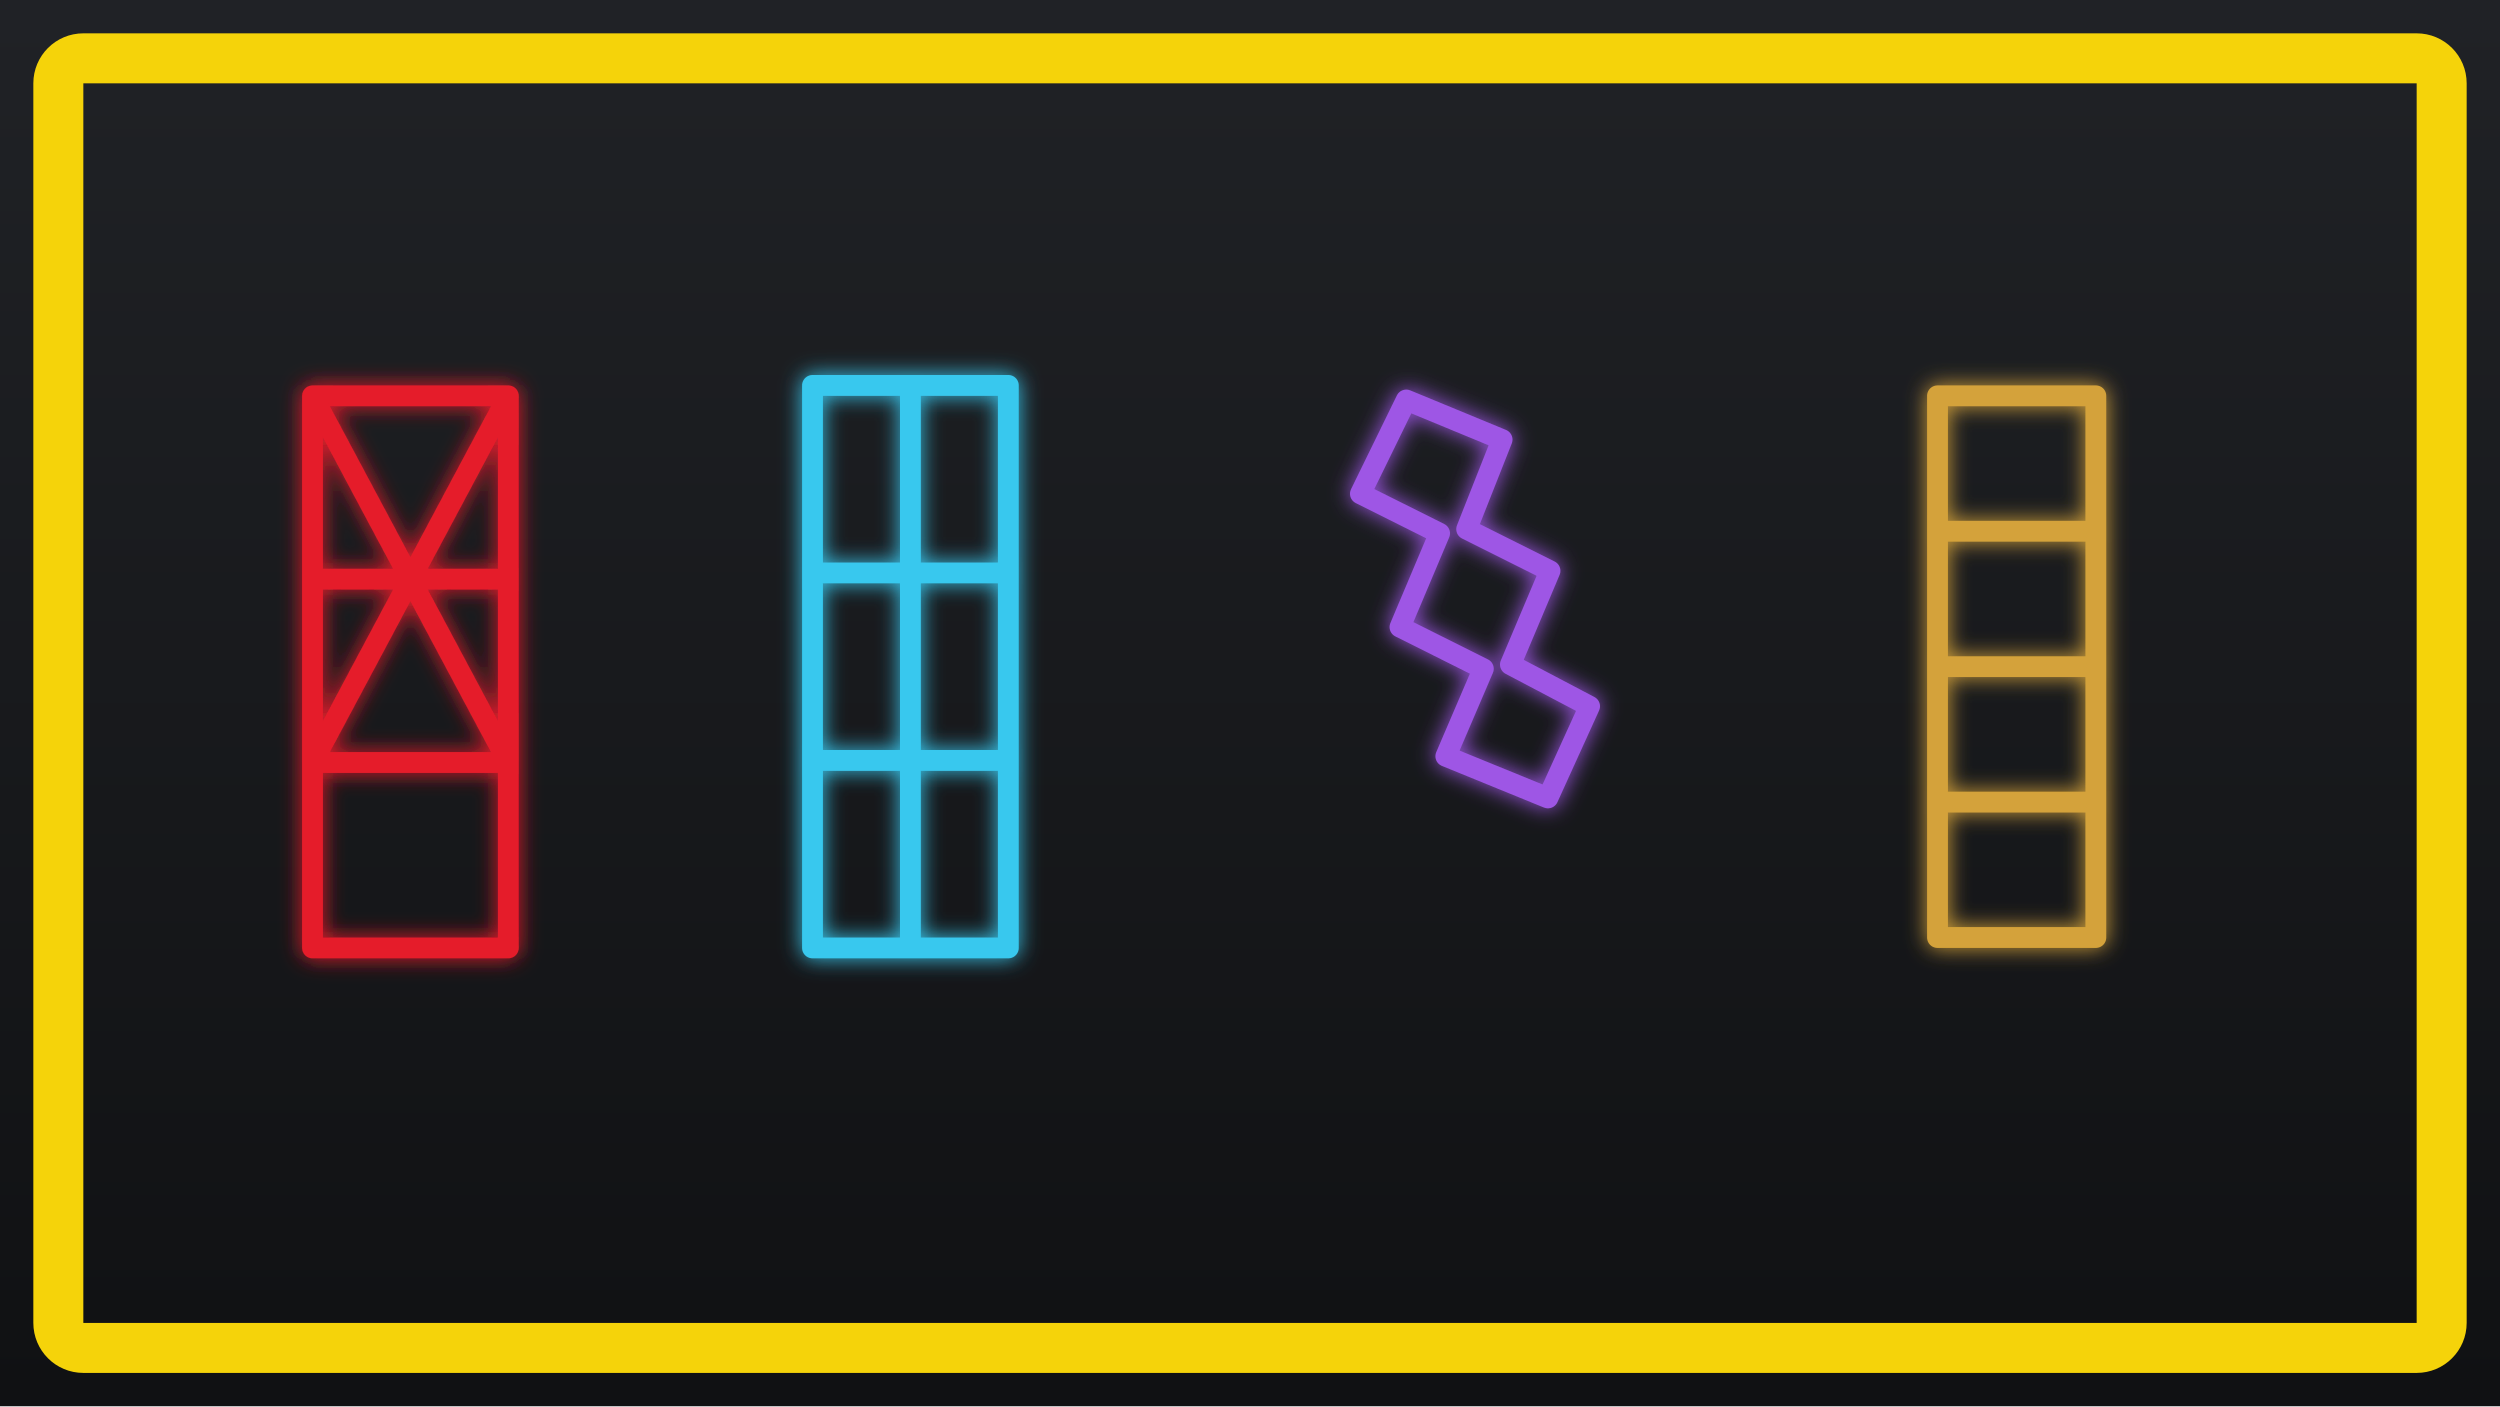
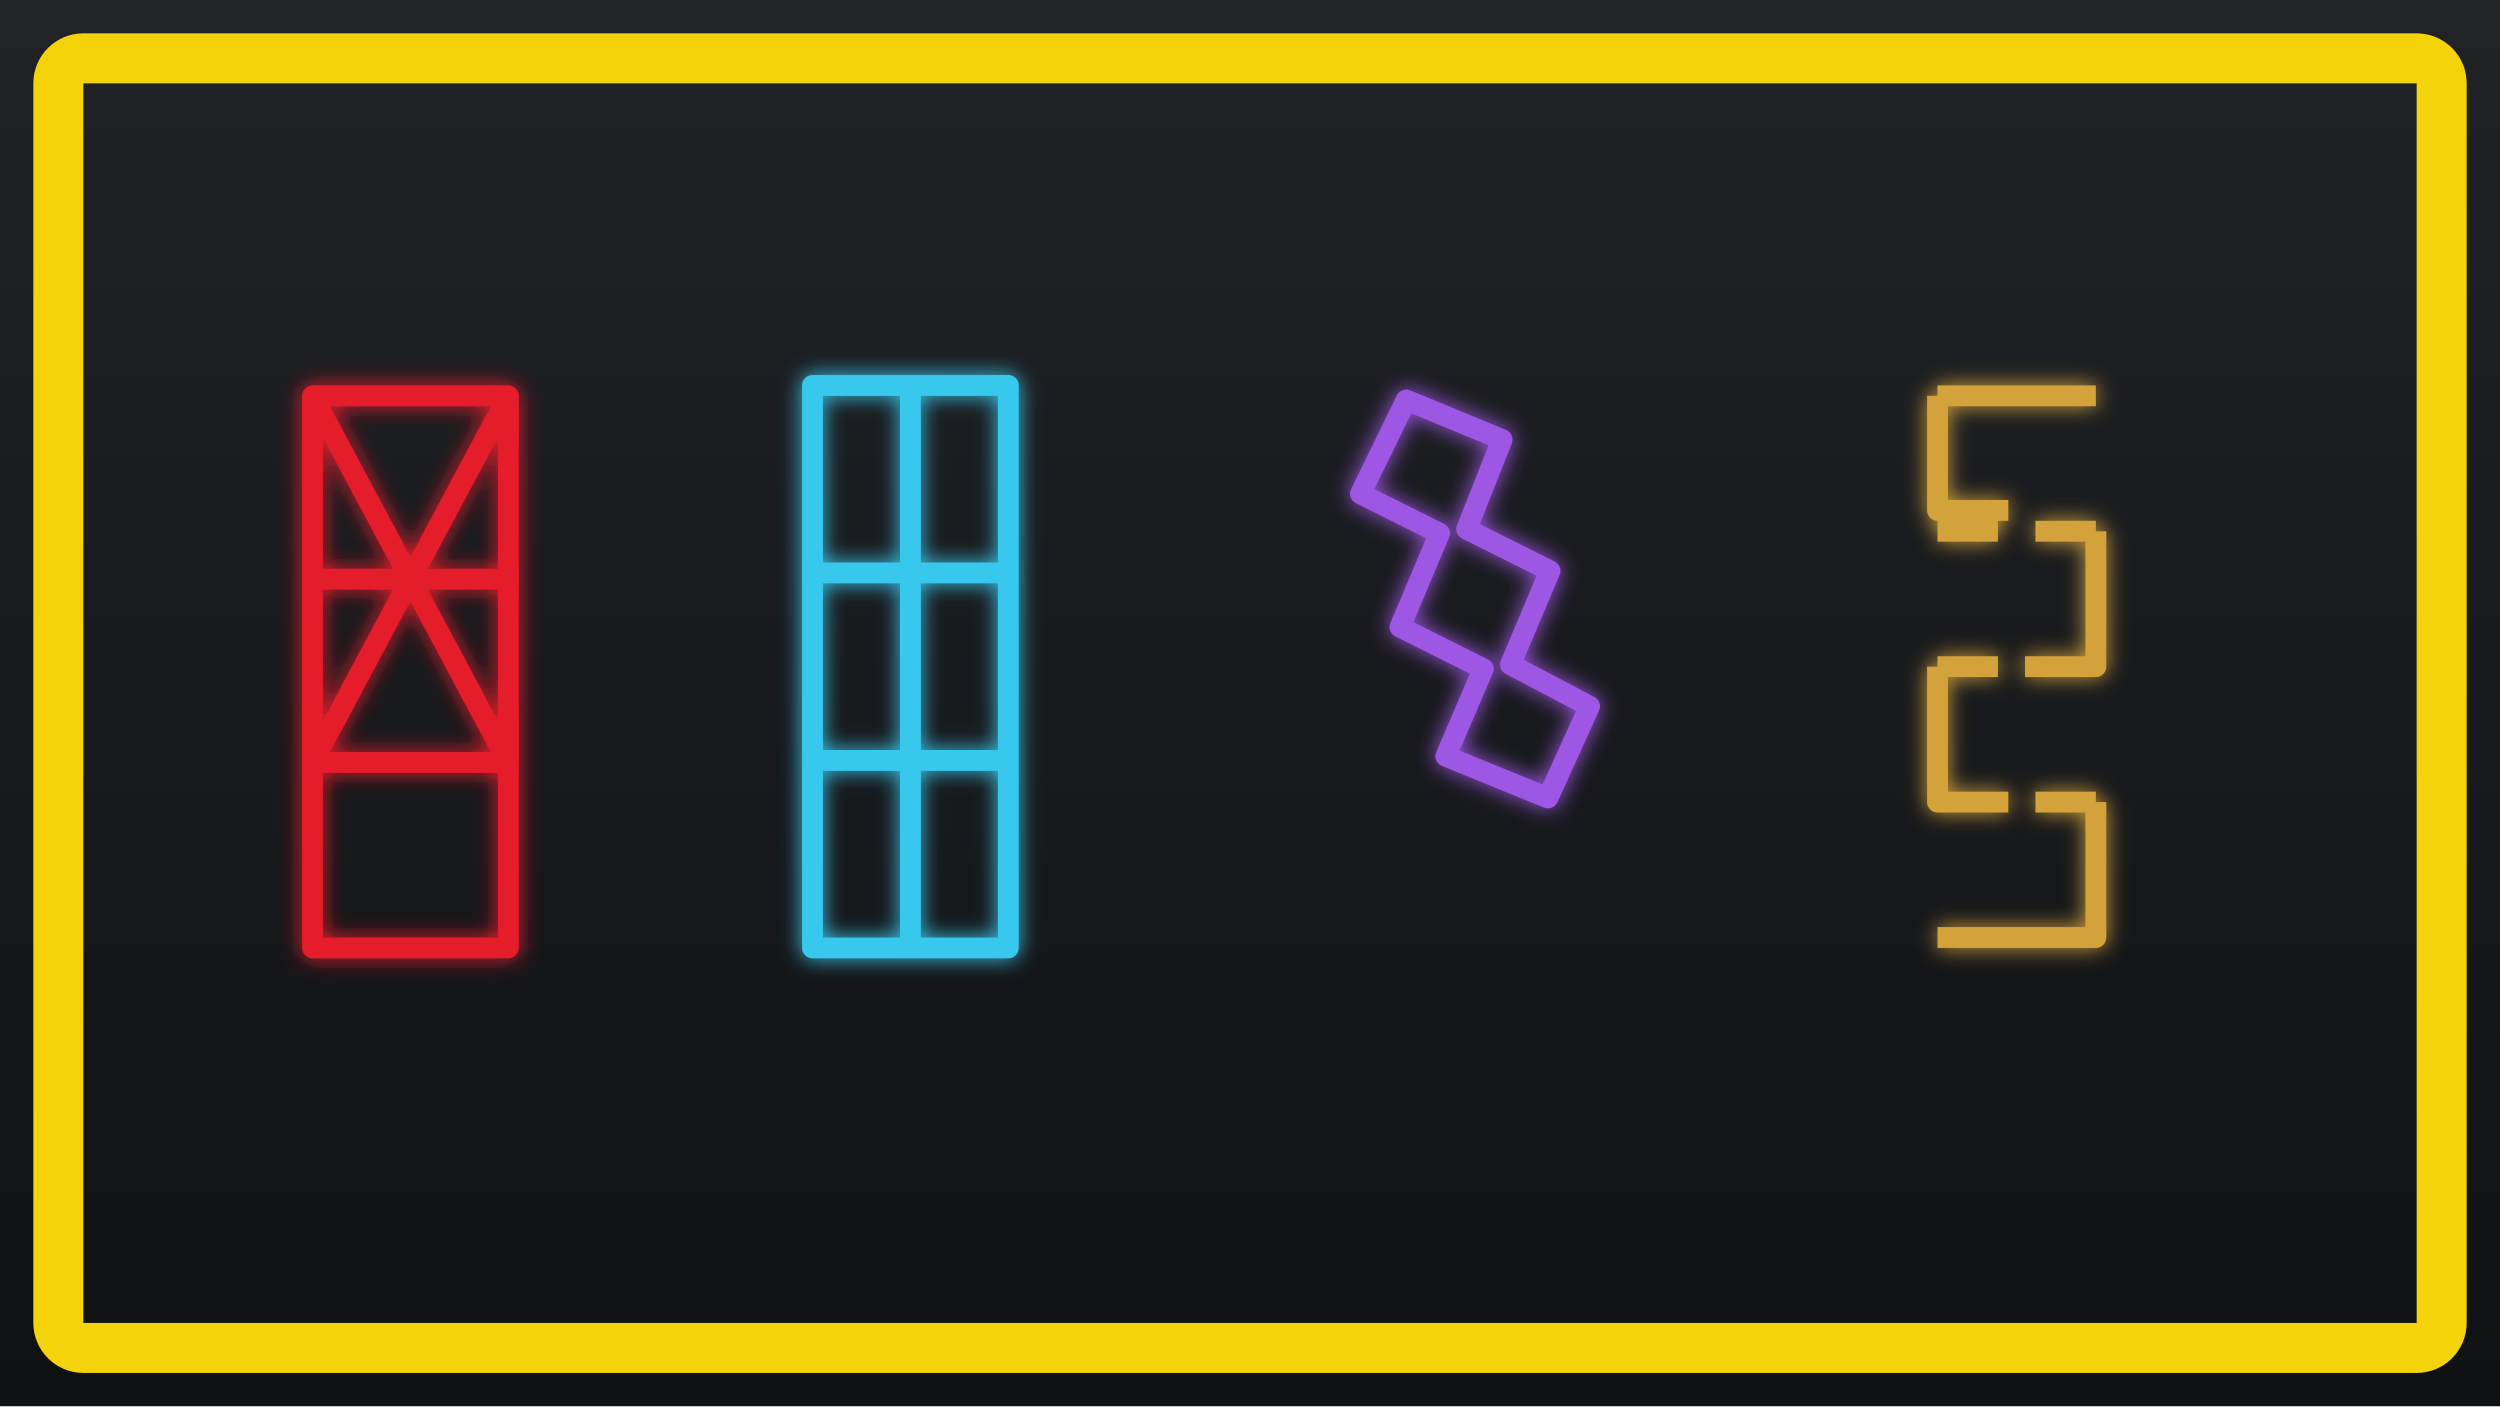
<svg xmlns="http://www.w3.org/2000/svg" width="1200" height="675" viewBox="0 0 1200 675" role="img" aria-label="Symbol puzzle">
  <defs>
    <linearGradient id="board" x2="0" y2="1">
      <stop stop-color="#202226" />
      <stop offset="1" stop-color="#101113" />
    </linearGradient>
    <filter id="glow">
      <feGaussianBlur stdDeviation="5" result="b" />
      <feMerge>
        <feMergeNode in="b" />
        <feMergeNode in="SourceGraphic" />
      </feMerge>
    </filter>
  </defs>
  <rect width="1200" height="675" fill="url(#board)" />
  <rect x="28" y="28" width="1144" height="619" rx="12" fill="none" stroke="#f5d30a" stroke-width="24" />
  <g fill="none" stroke-linejoin="round" stroke-width="10" filter="url(#glow)">
    <g stroke="#e51d2a">
      <rect x="150" y="190" width="94" height="265" />
      <path d="M150 278h94M150 366h94M150 190l94 176M244 190l-94 176" />
    </g>
    <g stroke="#39c8ee">
      <rect x="390" y="185" width="94" height="270" />
      <path d="M437 185v270M390 275h94M390 365h94" />
    </g>
    <g stroke="#9e57e5">
      <path d="M675 192l46 19-17 43 40 20-19 45 38 20-20 44-49-20 18-42-40-20 19-45-38-19z" />
    </g>
    <g stroke="#d4a23a">
-       <rect x="930" y="190" width="76" height="260" />
-       <path d="M930 255h76M930 320h76M930 385h76" />
+       <path d="M930 190h76M930 190v55h34M930 255h29m18 0h29M1006 255v65h-34M1006 320h-29m-18 0h-29M930 320v65h34M930 385h29m18 0h29M1006 385v65h-34M1006 450h-76" />
    </g>
  </g>
</svg>
